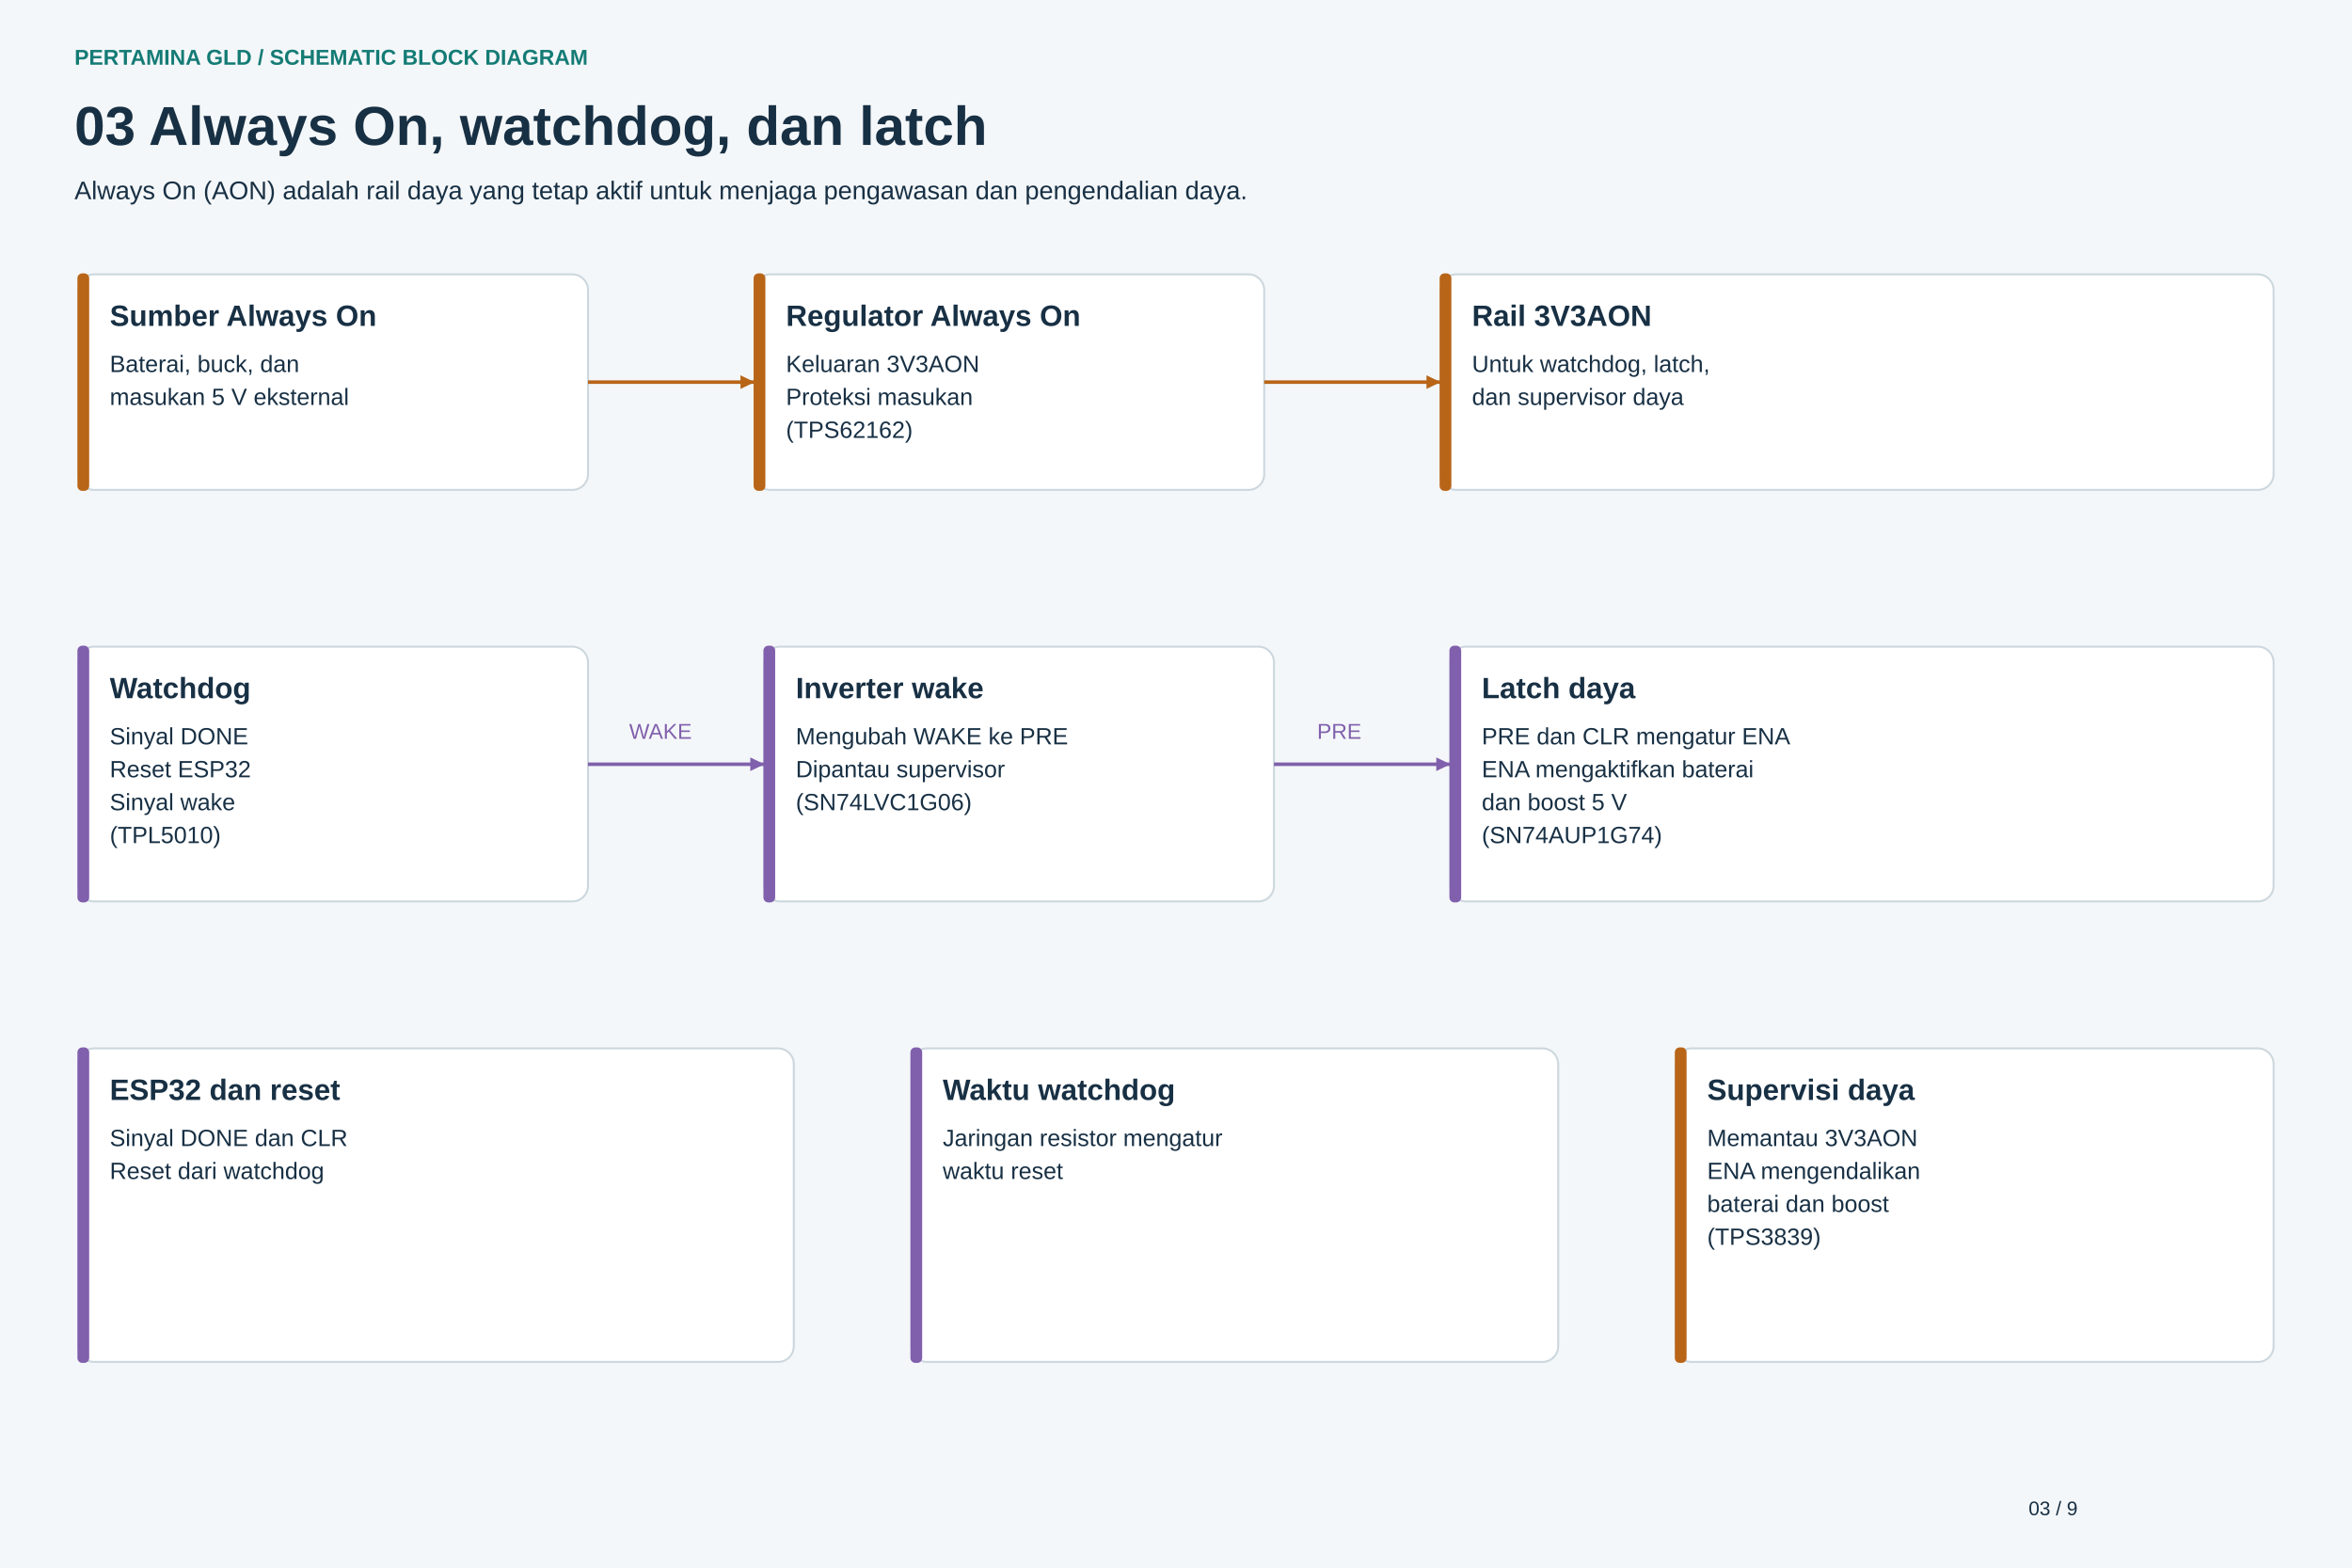
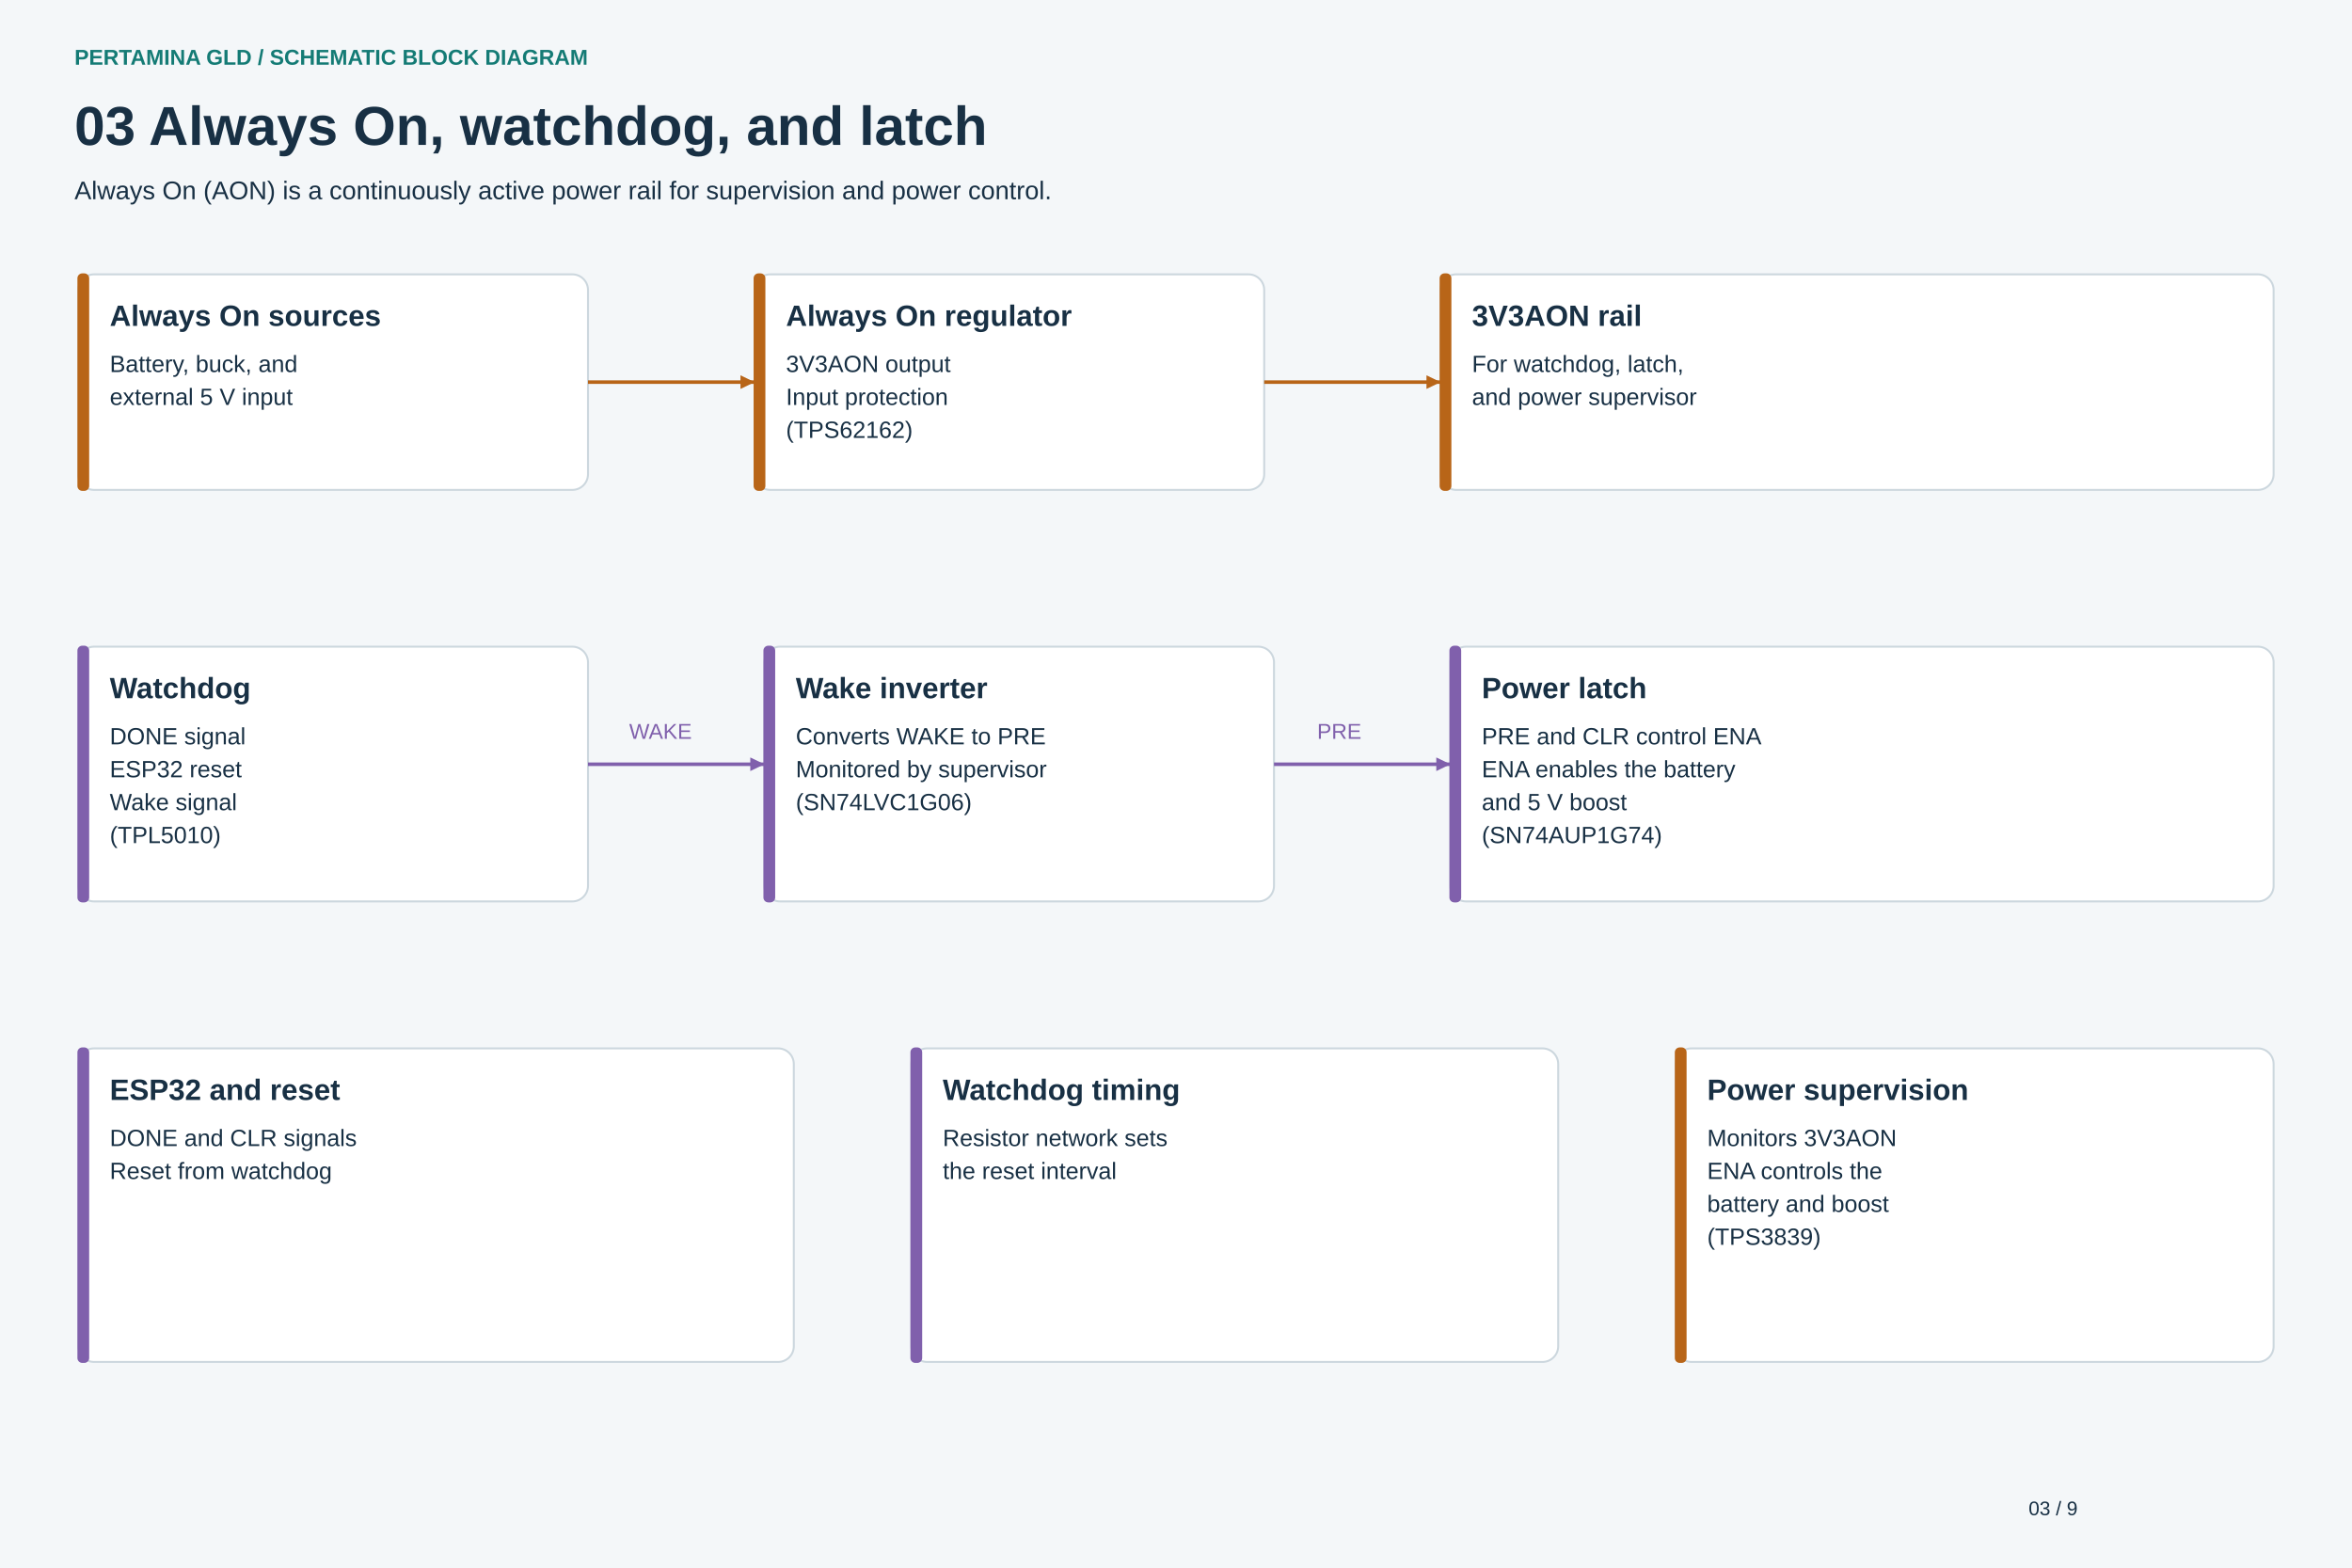
<svg xmlns="http://www.w3.org/2000/svg" viewBox="0 0 1200 800" width="1200" height="800">
  <rect x="0" y="0" width="1200" height="800" rx="0" fill="#F4F7F9" stroke="#F4F7F9" />
  <text x="38" y="33.02" font-family="Arial,sans-serif" font-size="11" font-weight="700" fill="#147B75">PERTAMINA GLD   /   SCHEMATIC BLOCK DIAGRAM</text>
-   <text x="38" y="73.96" font-family="Arial,sans-serif" font-size="28" font-weight="700" fill="#183044">03  Always On, watchdog, dan latch</text>
-   <text x="38" y="101.66" font-family="Arial,sans-serif" font-size="13" font-weight="400" fill="#183044">Always On (AON) adalah rail daya yang tetap aktif untuk menjaga pengawasan dan pengendalian daya.</text>
+   <text x="38" y="73.96" font-family="Arial,sans-serif" font-size="28" font-weight="700" fill="#183044">03  Always On, watchdog, and latch</text>
+   <text x="38" y="101.66" font-family="Arial,sans-serif" font-size="13" font-weight="400" fill="#183044">Always On (AON) is a continuously active power rail for supervision and power control.</text>
  <rect x="40" y="140" width="260" height="110" rx="8" fill="white" stroke="#CCD7DE" />
  <rect x="40" y="140" width="5" height="110" rx="2" fill="#B86518" stroke="#B86518" />
-   <text x="56" y="166.3" font-family="Arial,sans-serif" font-size="15" font-weight="700" fill="#183044">Sumber Always On</text>
-   <text x="56" y="189.84" font-family="Arial,sans-serif" font-size="12" font-weight="400" fill="#183044">Baterai, buck, dan</text>
-   <text x="56" y="206.64" font-family="Arial,sans-serif" font-size="12" font-weight="400" fill="#183044">masukan 5 V eksternal</text>
+   <text x="56" y="166.3" font-family="Arial,sans-serif" font-size="15" font-weight="700" fill="#183044">Always On sources</text>
+   <text x="56" y="189.84" font-family="Arial,sans-serif" font-size="12" font-weight="400" fill="#183044">Battery, buck, and</text>
+   <text x="56" y="206.64" font-family="Arial,sans-serif" font-size="12" font-weight="400" fill="#183044">external 5 V input</text>
  <rect x="385" y="140" width="260" height="110" rx="8" fill="white" stroke="#CCD7DE" />
  <rect x="385" y="140" width="5" height="110" rx="2" fill="#B86518" stroke="#B86518" />
-   <text x="401" y="166.3" font-family="Arial,sans-serif" font-size="15" font-weight="700" fill="#183044">Regulator Always On</text>
-   <text x="401" y="189.84" font-family="Arial,sans-serif" font-size="12" font-weight="400" fill="#183044">Keluaran 3V3AON</text>
-   <text x="401" y="206.64" font-family="Arial,sans-serif" font-size="12" font-weight="400" fill="#183044">Proteksi masukan</text>
+   <text x="401" y="166.3" font-family="Arial,sans-serif" font-size="15" font-weight="700" fill="#183044">Always On regulator</text>
+   <text x="401" y="189.84" font-family="Arial,sans-serif" font-size="12" font-weight="400" fill="#183044">3V3AON output</text>
+   <text x="401" y="206.64" font-family="Arial,sans-serif" font-size="12" font-weight="400" fill="#183044">Input protection</text>
  <text x="401" y="223.44" font-family="Arial,sans-serif" font-size="12" font-weight="400" fill="#183044">(TPS62162)</text>
  <rect x="735" y="140" width="425" height="110" rx="8" fill="white" stroke="#CCD7DE" />
  <rect x="735" y="140" width="5" height="110" rx="2" fill="#B86518" stroke="#B86518" />
-   <text x="751" y="166.3" font-family="Arial,sans-serif" font-size="15" font-weight="700" fill="#183044">Rail 3V3AON</text>
-   <text x="751" y="189.84" font-family="Arial,sans-serif" font-size="12" font-weight="400" fill="#183044">Untuk watchdog, latch,</text>
-   <text x="751" y="206.64" font-family="Arial,sans-serif" font-size="12" font-weight="400" fill="#183044">dan supervisor daya</text>
+   <text x="751" y="166.3" font-family="Arial,sans-serif" font-size="15" font-weight="700" fill="#183044">3V3AON rail</text>
+   <text x="751" y="189.84" font-family="Arial,sans-serif" font-size="12" font-weight="400" fill="#183044">For watchdog, latch,</text>
+   <text x="751" y="206.64" font-family="Arial,sans-serif" font-size="12" font-weight="400" fill="#183044">and power supervisor</text>
  <polyline points="300,195 385,195" fill="none" stroke="#B86518" stroke-width="1.8" />
  <polygon points="385,195 377.796,198.48 377.796,191.52" fill="#B86518" />
  <polyline points="645,195 735,195" fill="none" stroke="#B86518" stroke-width="1.8" />
  <polygon points="735,195 727.796,198.48 727.796,191.52" fill="#B86518" />
  <rect x="40" y="330" width="260" height="130" rx="8" fill="white" stroke="#CCD7DE" />
  <rect x="40" y="330" width="5" height="130" rx="2" fill="#8060AC" stroke="#8060AC" />
  <text x="56" y="356.3" font-family="Arial,sans-serif" font-size="15" font-weight="700" fill="#183044">Watchdog</text>
-   <text x="56" y="379.84" font-family="Arial,sans-serif" font-size="12" font-weight="400" fill="#183044">Sinyal DONE</text>
-   <text x="56" y="396.64" font-family="Arial,sans-serif" font-size="12" font-weight="400" fill="#183044">Reset ESP32</text>
-   <text x="56" y="413.44" font-family="Arial,sans-serif" font-size="12" font-weight="400" fill="#183044">Sinyal wake</text>
+   <text x="56" y="379.84" font-family="Arial,sans-serif" font-size="12" font-weight="400" fill="#183044">DONE signal</text>
+   <text x="56" y="396.64" font-family="Arial,sans-serif" font-size="12" font-weight="400" fill="#183044">ESP32 reset</text>
+   <text x="56" y="413.44" font-family="Arial,sans-serif" font-size="12" font-weight="400" fill="#183044">Wake signal</text>
  <text x="56" y="430.24" font-family="Arial,sans-serif" font-size="12" font-weight="400" fill="#183044">(TPL5010)</text>
  <rect x="390" y="330" width="260" height="130" rx="8" fill="white" stroke="#CCD7DE" />
  <rect x="390" y="330" width="5" height="130" rx="2" fill="#8060AC" stroke="#8060AC" />
-   <text x="406" y="356.3" font-family="Arial,sans-serif" font-size="15" font-weight="700" fill="#183044">Inverter wake</text>
-   <text x="406" y="379.84" font-family="Arial,sans-serif" font-size="12" font-weight="400" fill="#183044">Mengubah WAKE ke PRE</text>
-   <text x="406" y="396.64" font-family="Arial,sans-serif" font-size="12" font-weight="400" fill="#183044">Dipantau supervisor</text>
+   <text x="406" y="356.3" font-family="Arial,sans-serif" font-size="15" font-weight="700" fill="#183044">Wake inverter</text>
+   <text x="406" y="379.84" font-family="Arial,sans-serif" font-size="12" font-weight="400" fill="#183044">Converts WAKE to PRE</text>
+   <text x="406" y="396.64" font-family="Arial,sans-serif" font-size="12" font-weight="400" fill="#183044">Monitored by supervisor</text>
  <text x="406" y="413.44" font-family="Arial,sans-serif" font-size="12" font-weight="400" fill="#183044">(SN74LVC1G06)</text>
  <rect x="740" y="330" width="420" height="130" rx="8" fill="white" stroke="#CCD7DE" />
  <rect x="740" y="330" width="5" height="130" rx="2" fill="#8060AC" stroke="#8060AC" />
-   <text x="756" y="356.3" font-family="Arial,sans-serif" font-size="15" font-weight="700" fill="#183044">Latch daya</text>
-   <text x="756" y="379.84" font-family="Arial,sans-serif" font-size="12" font-weight="400" fill="#183044">PRE dan CLR mengatur ENA</text>
-   <text x="756" y="396.64" font-family="Arial,sans-serif" font-size="12" font-weight="400" fill="#183044">ENA mengaktifkan baterai</text>
-   <text x="756" y="413.44" font-family="Arial,sans-serif" font-size="12" font-weight="400" fill="#183044">dan boost 5 V</text>
+   <text x="756" y="356.3" font-family="Arial,sans-serif" font-size="15" font-weight="700" fill="#183044">Power latch</text>
+   <text x="756" y="379.84" font-family="Arial,sans-serif" font-size="12" font-weight="400" fill="#183044">PRE and CLR control ENA</text>
+   <text x="756" y="396.64" font-family="Arial,sans-serif" font-size="12" font-weight="400" fill="#183044">ENA enables the battery</text>
+   <text x="756" y="413.44" font-family="Arial,sans-serif" font-size="12" font-weight="400" fill="#183044">and 5 V boost</text>
  <text x="756" y="430.24" font-family="Arial,sans-serif" font-size="12" font-weight="400" fill="#183044">(SN74AUP1G74)</text>
  <polyline points="300,390 390,390" fill="none" stroke="#8060AC" stroke-width="1.8" />
  <polygon points="390,390 382.796,393.48 382.796,386.52" fill="#8060AC" />
  <rect x="318" y="366" width="38.393" height="16" rx="2" fill="#F4F7F9" stroke="#F4F7F9" />
  <text x="321" y="377.02" font-family="Arial,sans-serif" font-size="11" font-weight="400" fill="#8060AC">WAKE</text>
  <polyline points="650,390 740,390" fill="none" stroke="#8060AC" stroke-width="1.8" />
  <polygon points="740,390 732.796,393.48 732.796,386.52" fill="#8060AC" />
  <rect x="669" y="366" width="28.618" height="16" rx="2" fill="#F4F7F9" stroke="#F4F7F9" />
  <text x="672" y="377.02" font-family="Arial,sans-serif" font-size="11" font-weight="400" fill="#8060AC">PRE</text>
  <rect x="40" y="535" width="365" height="160" rx="8" fill="white" stroke="#CCD7DE" />
  <rect x="40" y="535" width="5" height="160" rx="2" fill="#8060AC" stroke="#8060AC" />
-   <text x="56" y="561.3" font-family="Arial,sans-serif" font-size="15" font-weight="700" fill="#183044">ESP32 dan reset</text>
-   <text x="56" y="584.84" font-family="Arial,sans-serif" font-size="12" font-weight="400" fill="#183044">Sinyal DONE dan CLR</text>
-   <text x="56" y="601.64" font-family="Arial,sans-serif" font-size="12" font-weight="400" fill="#183044">Reset dari watchdog</text>
+   <text x="56" y="561.3" font-family="Arial,sans-serif" font-size="15" font-weight="700" fill="#183044">ESP32 and reset</text>
+   <text x="56" y="584.84" font-family="Arial,sans-serif" font-size="12" font-weight="400" fill="#183044">DONE and CLR signals</text>
+   <text x="56" y="601.64" font-family="Arial,sans-serif" font-size="12" font-weight="400" fill="#183044">Reset from watchdog</text>
  <rect x="465" y="535" width="330" height="160" rx="8" fill="white" stroke="#CCD7DE" />
  <rect x="465" y="535" width="5" height="160" rx="2" fill="#8060AC" stroke="#8060AC" />
-   <text x="481" y="561.3" font-family="Arial,sans-serif" font-size="15" font-weight="700" fill="#183044">Waktu watchdog</text>
-   <text x="481" y="584.84" font-family="Arial,sans-serif" font-size="12" font-weight="400" fill="#183044">Jaringan resistor mengatur</text>
-   <text x="481" y="601.64" font-family="Arial,sans-serif" font-size="12" font-weight="400" fill="#183044">waktu reset</text>
+   <text x="481" y="561.3" font-family="Arial,sans-serif" font-size="15" font-weight="700" fill="#183044">Watchdog timing</text>
+   <text x="481" y="584.84" font-family="Arial,sans-serif" font-size="12" font-weight="400" fill="#183044">Resistor network sets</text>
+   <text x="481" y="601.64" font-family="Arial,sans-serif" font-size="12" font-weight="400" fill="#183044">the reset interval</text>
  <rect x="855" y="535" width="305" height="160" rx="8" fill="white" stroke="#CCD7DE" />
  <rect x="855" y="535" width="5" height="160" rx="2" fill="#B86518" stroke="#B86518" />
-   <text x="871" y="561.3" font-family="Arial,sans-serif" font-size="15" font-weight="700" fill="#183044">Supervisi daya</text>
-   <text x="871" y="584.84" font-family="Arial,sans-serif" font-size="12" font-weight="400" fill="#183044">Memantau 3V3AON</text>
-   <text x="871" y="601.64" font-family="Arial,sans-serif" font-size="12" font-weight="400" fill="#183044">ENA mengendalikan</text>
-   <text x="871" y="618.44" font-family="Arial,sans-serif" font-size="12" font-weight="400" fill="#183044">baterai dan boost</text>
+   <text x="871" y="561.3" font-family="Arial,sans-serif" font-size="15" font-weight="700" fill="#183044">Power supervision</text>
+   <text x="871" y="584.84" font-family="Arial,sans-serif" font-size="12" font-weight="400" fill="#183044">Monitors 3V3AON</text>
+   <text x="871" y="601.64" font-family="Arial,sans-serif" font-size="12" font-weight="400" fill="#183044">ENA controls the</text>
+   <text x="871" y="618.44" font-family="Arial,sans-serif" font-size="12" font-weight="400" fill="#183044">battery and boost</text>
  <text x="871" y="635.24" font-family="Arial,sans-serif" font-size="12" font-weight="400" fill="#183044">(TPS3839)</text>
  <text x="1035" y="773.2" font-family="Arial,sans-serif" font-size="10" font-weight="400" fill="#183044">03 / 9</text>
</svg>
